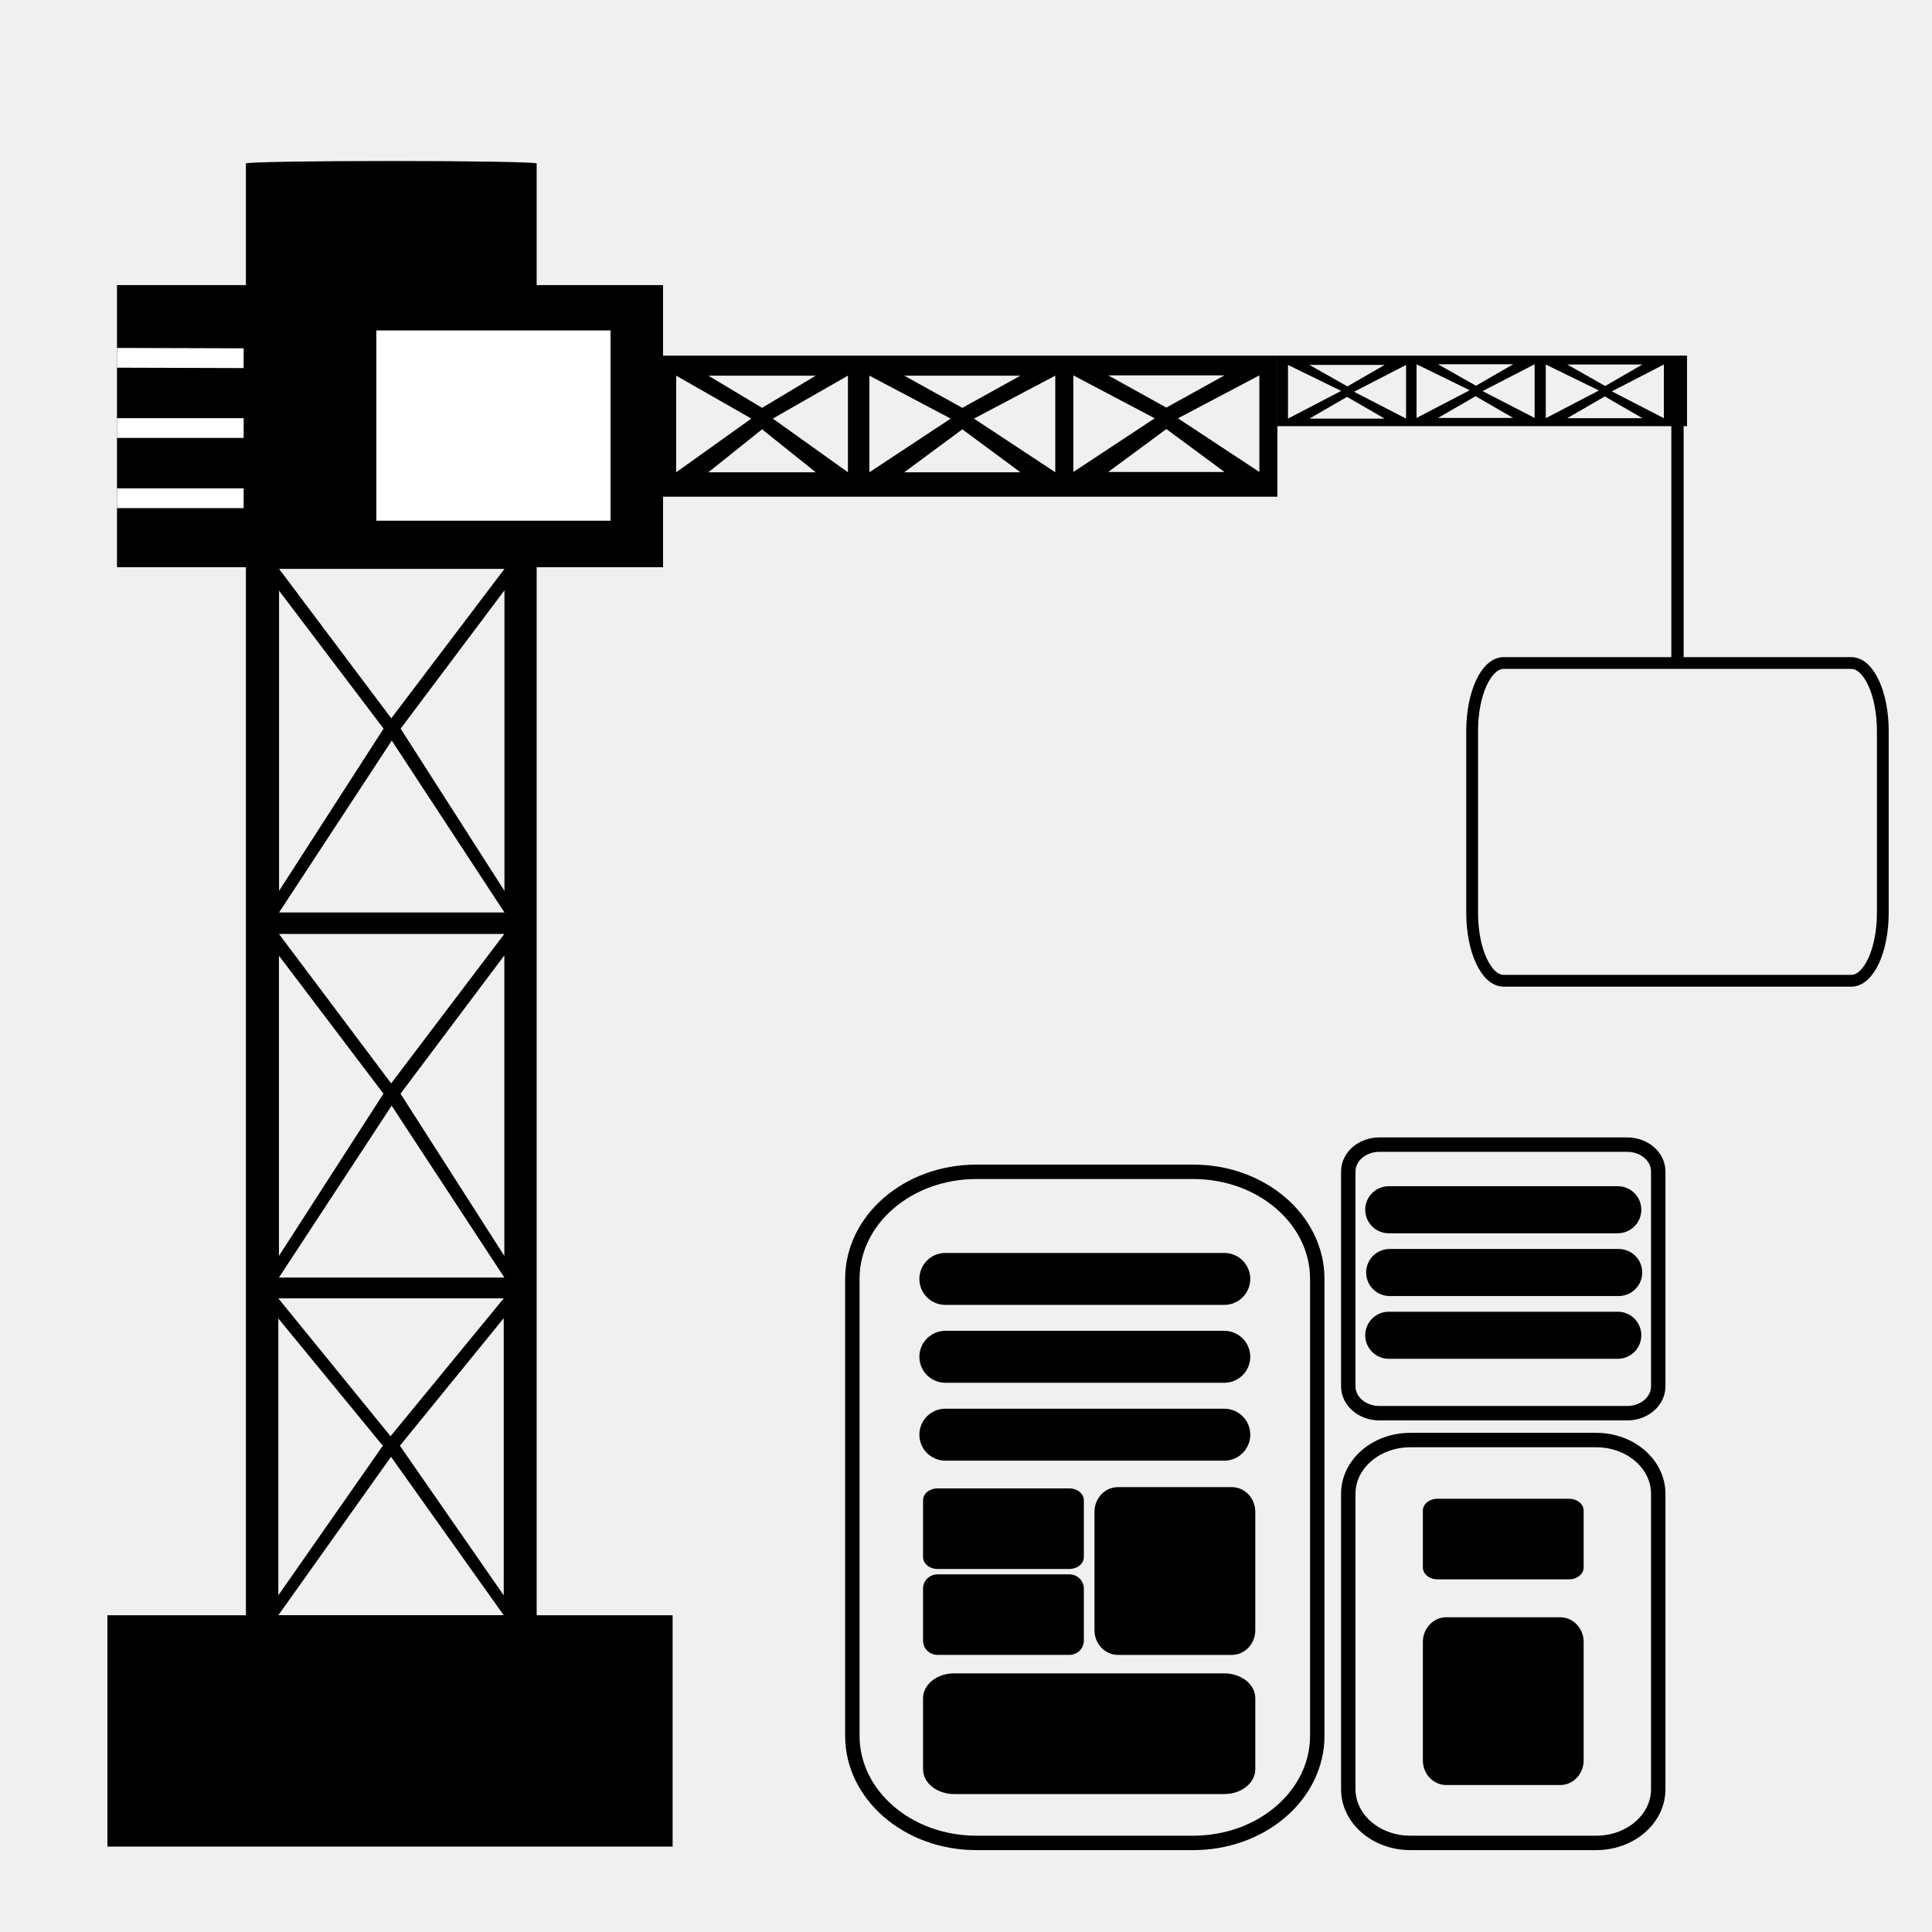
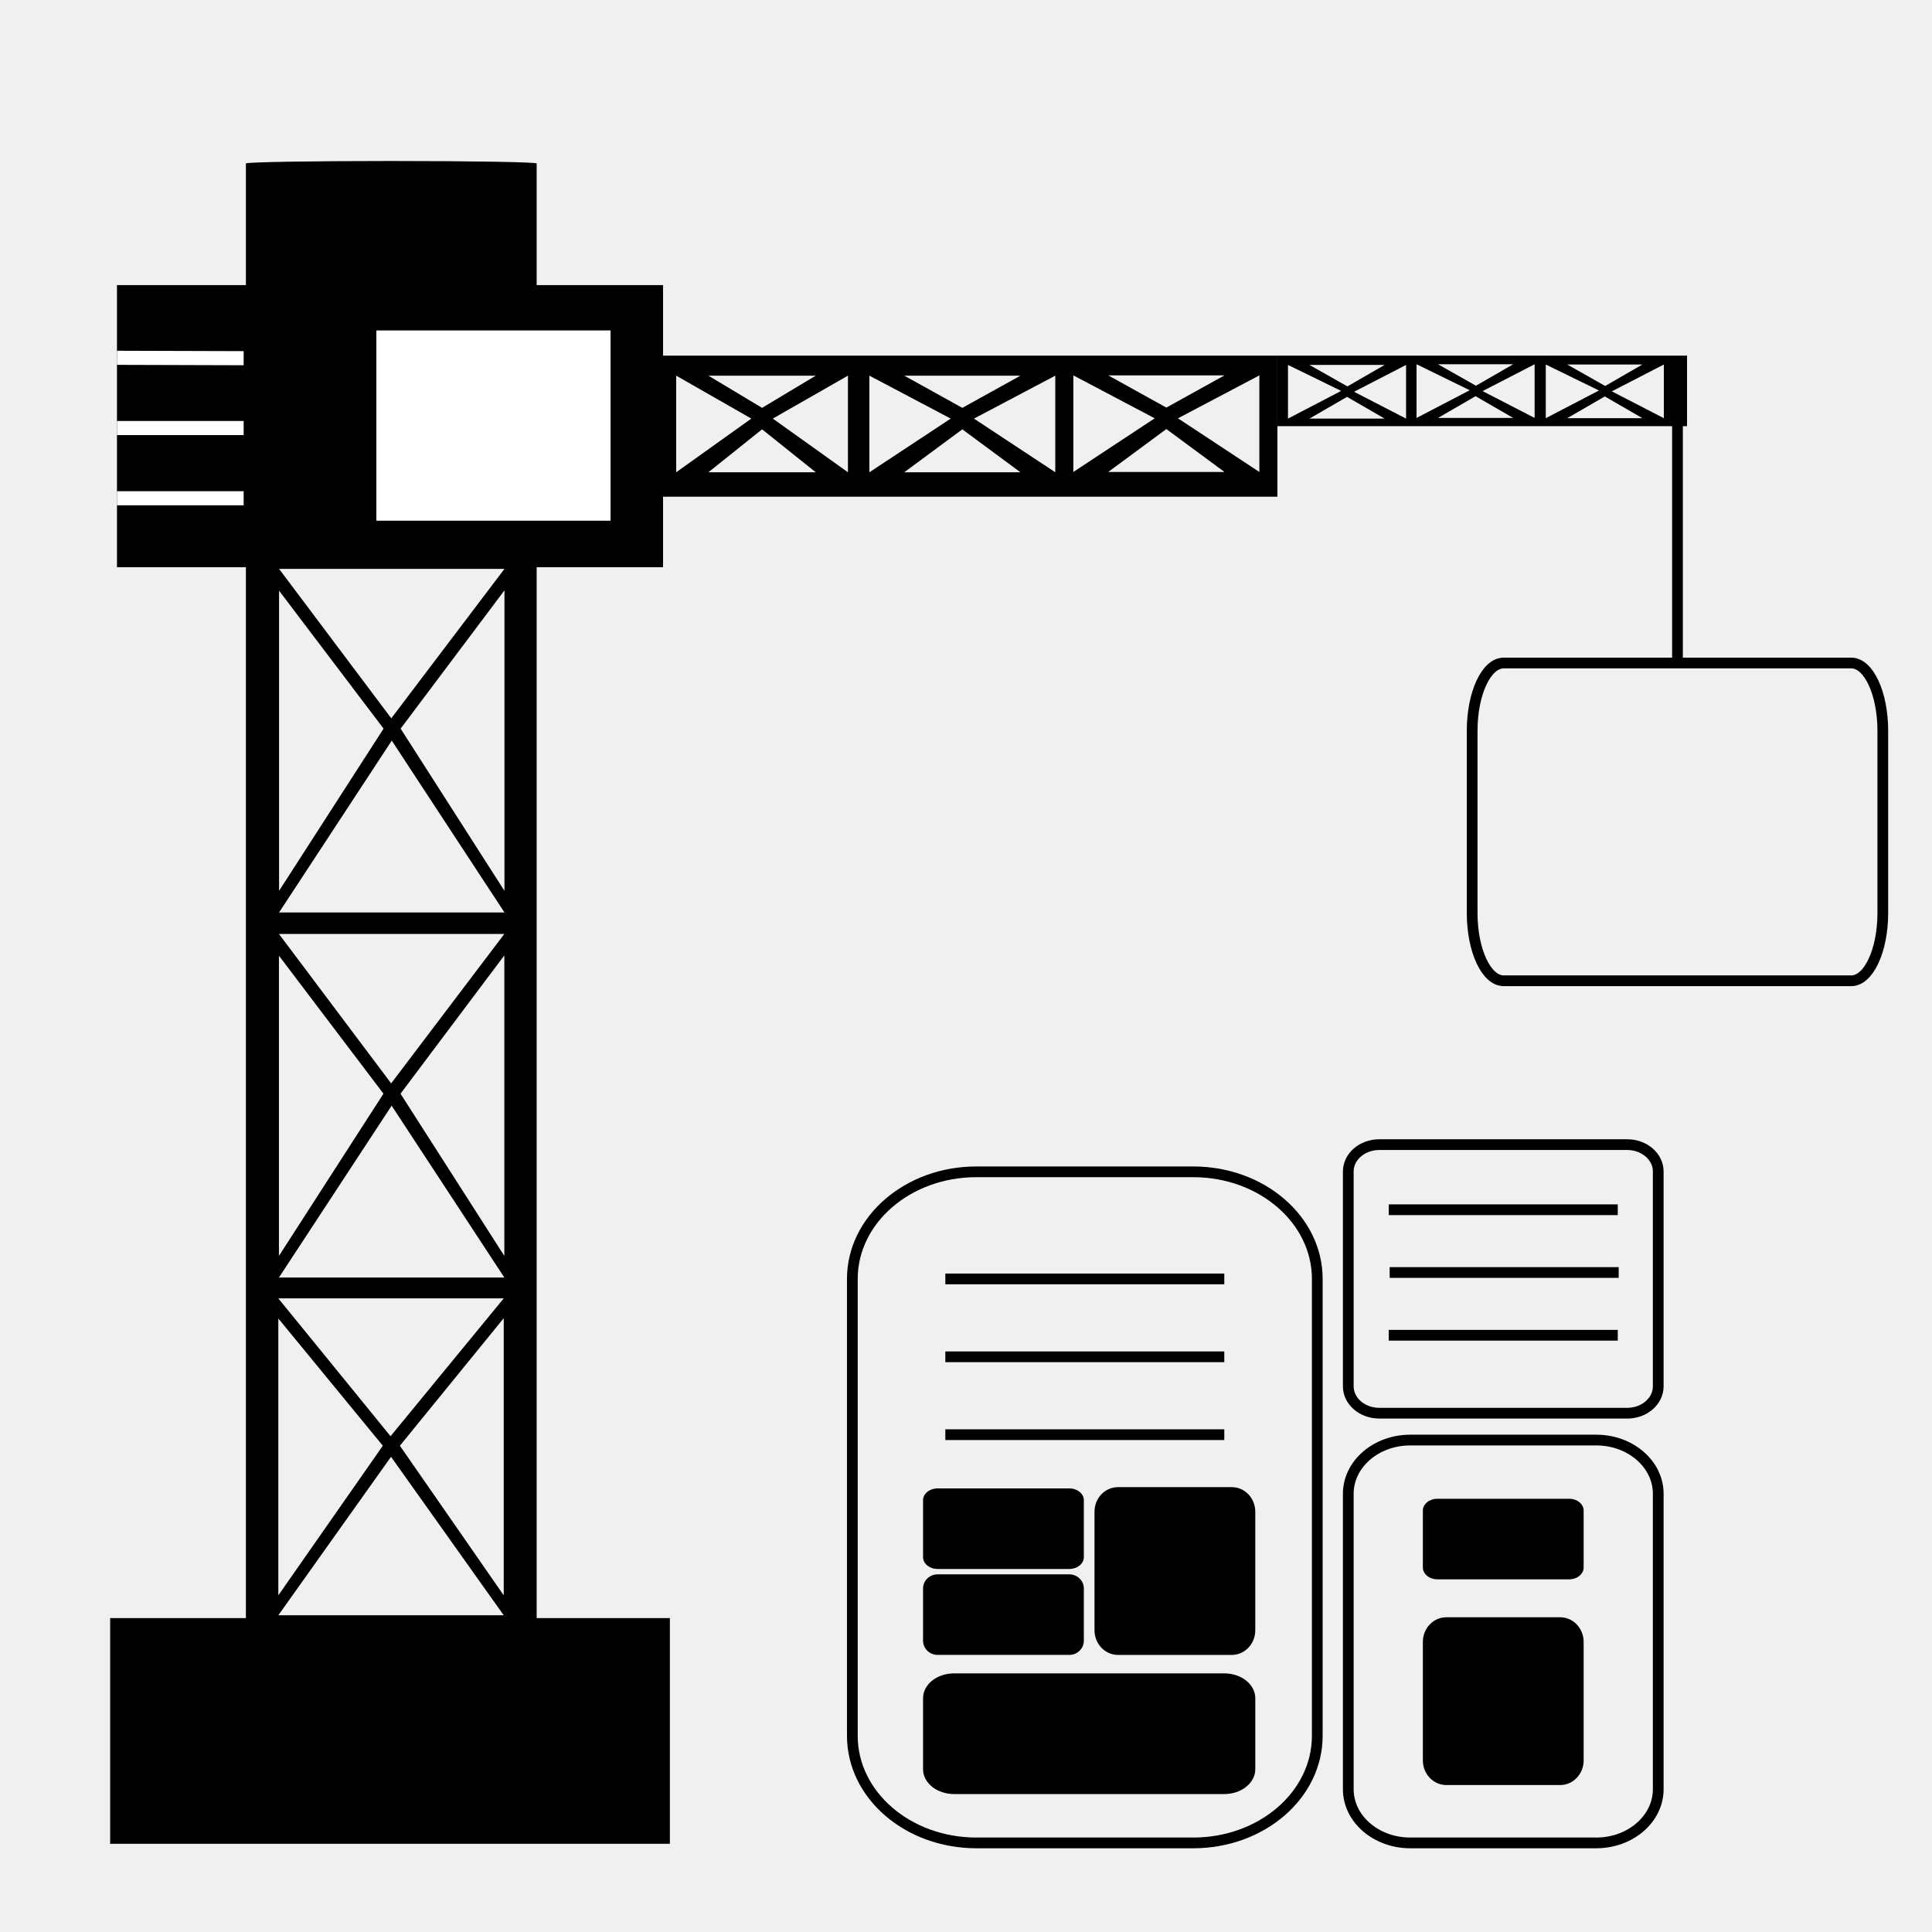
<svg xmlns="http://www.w3.org/2000/svg" width="180" height="180" viewBox="0 0 180 180" version="1.1" id="svg1">
  <defs id="defs1" />
  <g id="layer1">
-     <rect style="fill:none;stroke:#000000;stroke-width:1.344;stroke-dasharray:none;stroke-opacity:1" id="rect4" width="43.317" height="62.523" x="79.411" y="109.176" ry="9.978" rx="11.551" />
-     <rect style="fill:none;stroke:#000000;stroke-width:1.344;stroke-dasharray:none;stroke-opacity:1" id="rect5" width="28.878" height="37.532" x="125.616" y="134.167" ry="5.004" rx="5.776" />
-     <path style="fill:#000000;stroke:#000000;stroke-width:1.146;stroke-linecap:butt;stroke-dasharray:none;stroke-opacity:1" d="M 156.287,38.059 V 61.771" id="path5" />
-     <rect style="fill:none;stroke:#000000;stroke-width:1.098;stroke-linecap:round;stroke-dasharray:none;stroke-opacity:1" id="rect6" width="38.26" height="29.605" x="137.157" y="61.771" rx="2.936" ry="6.32" />
-     <rect style="fill:none;stroke:#000000;stroke-width:1.344;stroke-linecap:round;stroke-linejoin:bevel;stroke-dasharray:none;stroke-opacity:1;paint-order:normal" id="rect7" width="28.878" height="25.021" x="125.616" y="106.643" rx="2.888" ry="2.502" />
+     <rect style="fill:none;stroke:#000000;strokeWidth:1.344;stroke-dasharray:none;stroke-opacity:1" id="rect4" width="43.317" height="62.523" x="79.411" y="109.176" ry="9.978" rx="11.551" />
+     <rect style="fill:none;stroke:#000000;strokeWidth:1.344;stroke-dasharray:none;stroke-opacity:1" id="rect5" width="28.878" height="37.532" x="125.616" y="134.167" ry="5.004" rx="5.776" />
+     <path style="fill:#000000;stroke:#000000;strokeWidth:1.146;strokeLinecap:butt;stroke-dasharray:none;stroke-opacity:1" d="M 156.287,38.059 V 61.771" id="path5" />
+     <rect style="fill:none;stroke:#000000;strokeWidth:1.098;strokeLinecap:round;stroke-dasharray:none;stroke-opacity:1" id="rect6" width="38.26" height="29.605" x="137.157" y="61.771" rx="2.936" ry="6.32" />
+     <rect style="fill:none;stroke:#000000;strokeWidth:1.344;strokeLinecap:round;strokeLinejoin:bevel;stroke-dasharray:none;stroke-opacity:1;paint-order:normal" id="rect7" width="28.878" height="25.021" x="125.616" y="106.643" rx="2.888" ry="2.502" />
    <g id="g20" transform="matrix(1.271923,0,0,1.31419,-39.97858,-32.57576)">
-       <rect style="fill:#000000;stroke:#000000;stroke-width:1.4;stroke-linecap:round;stroke-dasharray:none;stroke-opacity:1" id="rect8" width="40" height="15" x="40" y="140" rx="0" ry="0" />
+       <rect style="fill:#000000;stroke:#000000;strokeWidth:1.4;strokeLinecap:round;stroke-dasharray:none;stroke-opacity:1" id="rect8" width="40" height="15" x="40" y="140" rx="0" ry="0" />
    </g>
-     <path d="m 36.455,15 c -3.752,0 -7.138,0.025 -9.586,0.066 -1.224,0.021 -2.215,0.047 -2.898,0.074 -0.684,0.027 -1.061,0.056 -1.061,0.088 V 170.336 c 0,0.032 0.377,0.062 1.061,0.09 0.684,0.027 1.674,0.051 2.898,0.072 2.448,0.041 5.834,0.066 9.586,0.066 3.752,0 7.138,-0.025 9.586,-0.066 1.224,-0.021 2.215,-0.045 2.898,-0.072 C 49.623,170.398 50,170.368 50,170.336 V 15.229 c 0,-0.032 -0.377,-0.06 -1.061,-0.088 -0.684,-0.027 -1.674,-0.053 -2.898,-0.074 C 43.593,15.025 40.207,15 36.455,15 Z M 26,53 H 47 L 36.455,66.924 Z m 21,2 V 83 L 37.326,67.885 Z M 26,55.031 35.736,67.885 26,83 Z M 36.5,69 47,85.012 H 26 Z M 25.988,87.012 h 21 L 36.443,100.936 Z m 21,2 v 28 l -9.672,-15.115 z m -21,0.029 9.738,12.855 -9.738,15.115 z m 10.5,13.971 10.5,16.012 h -21 z m -10.557,17.955 h 21 l -10.545,12.842 z m 21,1.846 v 25.822 l -9.674,-13.939 z m -21,0.027 9.736,11.855 -9.736,13.939 z m 10.5,12.885 10.5,14.766 h -21 z" style="opacity:1;stroke-width:5.037;stroke-linecap:round;stroke-linejoin:round" id="path37" />
+     <path d="m 36.455,15 c -3.752,0 -7.138,0.025 -9.586,0.066 -1.224,0.021 -2.215,0.047 -2.898,0.074 -0.684,0.027 -1.061,0.056 -1.061,0.088 V 170.336 c 0,0.032 0.377,0.062 1.061,0.09 0.684,0.027 1.674,0.051 2.898,0.072 2.448,0.041 5.834,0.066 9.586,0.066 3.752,0 7.138,-0.025 9.586,-0.066 1.224,-0.021 2.215,-0.045 2.898,-0.072 C 49.623,170.398 50,170.368 50,170.336 V 15.229 c 0,-0.032 -0.377,-0.06 -1.061,-0.088 -0.684,-0.027 -1.674,-0.053 -2.898,-0.074 C 43.593,15.025 40.207,15 36.455,15 Z M 26,53 H 47 L 36.455,66.924 Z m 21,2 V 83 L 37.326,67.885 Z M 26,55.031 35.736,67.885 26,83 Z M 36.5,69 47,85.012 H 26 Z M 25.988,87.012 h 21 L 36.443,100.936 Z m 21,2 v 28 l -9.672,-15.115 z m -21,0.029 9.738,12.855 -9.738,15.115 z m 10.5,13.971 10.5,16.012 h -21 z m -10.557,17.955 h 21 l -10.545,12.842 z m 21,1.846 v 25.822 l -9.674,-13.939 z m -21,0.027 9.736,11.855 -9.736,13.939 z m 10.5,12.885 10.5,14.766 h -21 z" style="opacity:1;strokeWidth:5.037;strokeLinecap:round;strokeLinejoin:round" id="path37" />
    <g id="g18" transform="matrix(1.271923,0,0,1.31419,-39.97858,-32.57576)">
      <rect style="fill:#000000" id="rect1" width="40" height="20" x="40" y="45" />
-       <rect style="fill:#ffffff;stroke:none;stroke-width:1.4;stroke-linecap:round;stroke-dasharray:none;stroke-opacity:1" id="rect9" width="17.154" height="13.488" x="59" y="48.214" />
-       <path style="fill:#ffffff;stroke:#ffffff;stroke-width:1.4;stroke-linecap:butt;stroke-dasharray:none;stroke-opacity:1" d="m 40,50.154 9.279,0.027" id="path10" />
-       <path style="fill:#ffffff;stroke:#ffffff;stroke-width:1.4;stroke-linecap:butt;stroke-dasharray:none;stroke-opacity:1" d="m 40,60.111 h 9.279" id="path10-6" />
-       <path style="fill:#ffffff;stroke:#ffffff;stroke-width:1.4;stroke-linecap:butt;stroke-dasharray:none;stroke-opacity:1" d="m 40,55.133 h 9.279" id="path10-9" />
+       <rect style="fill:#ffffff;stroke:none;strokeWidth:1.4;strokeLinecap:round;stroke-dasharray:none;stroke-opacity:1" id="rect9" width="17.154" height="13.488" x="59" y="48.214" />
+       <path style="fill:#ffffff;stroke:#ffffff;strokeWidth:1.4;strokeLinecap:butt;stroke-dasharray:none;stroke-opacity:1" d="m 40,50.154 9.279,0.027" id="path10" />
+       <path style="fill:#ffffff;stroke:#ffffff;strokeWidth:1.4;strokeLinecap:butt;stroke-dasharray:none;stroke-opacity:1" d="m 40,60.111 h 9.279" id="path10-6" />
+       <path style="fill:#ffffff;stroke:#ffffff;strokeWidth:1.4;strokeLinecap:butt;stroke-dasharray:none;stroke-opacity:1" d="m 40,55.133 h 9.279" id="path10-9" />
    </g>
    <path d="M 61.775,33.133 V 46.275 H 119.012 V 33.133 Z M 100,34.973 l 7.582,4 -7.582,5 z m 3.25,0 h 10.832 l -5.416,3 z m 14.082,0 v 9 l -7.584,-5 z M 63,35 l 7,4 -7,5 z m 3,0 h 10 l -5,3 z m 13,0 v 9 l -7,-5 z m 2,0 7.576,4 L 81,44 Z m 3.248,0 h 10.822 l -5.412,3 z m 14.07,0 v 9 l -7.576,-5 z m 10.348,4.973 5.416,4 H 103.25 Z M 71,40 76,44 H 66 Z m 18.658,0 5.412,4 H 84.248 Z" style="" id="path42" />
    <path d="m 119.012,33.133 v 6.572 h 38.166 v -6.572 z m 12.965,0.805 4.953,2.42 -4.953,2.58 z m 2,0 h 7 l -3.465,2 z m 9,0 v 5 l -4.846,-2.5 z m 1.039,0.023 4.953,2.42 -4.953,2.58 z m 2,0 h 7 l -3.465,2 z m 9,0 v 5 l -4.846,-2.5 z M 120,34 124.953,36.42 120,39 Z m 2,0 h 7 l -3.465,2 z m 9,0 v 5 l -4.846,-2.5 z m 6.477,2.912 3.5,2.025 h -7 z m 12.039,0.023 3.5,2.025 h -7 z M 125.5,36.975 129,39 h -7 z" style="" id="path47" />
-     <path style="fill:#ffffff;fill-opacity:1;stroke:#000000;stroke-width:4.838;stroke-linecap:round;stroke-linejoin:bevel;stroke-dasharray:none;stroke-opacity:1;paint-order:normal" d="M 88.075,119.154 H 114.065" id="path16" />
-     <path style="fill:#ffffff;fill-opacity:1;stroke:#000000;stroke-width:4.838;stroke-linecap:round;stroke-linejoin:bevel;stroke-dasharray:none;stroke-opacity:1;paint-order:normal" d="M 88.075,126.41 H 114.065" id="path16-0" />
-     <path style="fill:#ffffff;fill-opacity:1;stroke:#000000;stroke-width:4.838;stroke-linecap:round;stroke-linejoin:bevel;stroke-dasharray:none;stroke-opacity:1;paint-order:normal" d="M 88.075,133.666 H 114.065" id="path16-8" />
-     <rect style="fill:#000000;fill-opacity:1;stroke:none;stroke-width:2.941;stroke-linecap:round;stroke-linejoin:round;stroke-dasharray:none;stroke-opacity:1;paint-order:normal" id="rect16" width="14.98" height="15.631" x="101.972" y="138.553" ry="2.295" rx="2.186" />
-     <rect style="fill:#000000;fill-opacity:1;stroke:none;stroke-width:3.585;stroke-linecap:round;stroke-linejoin:round;stroke-dasharray:none;stroke-opacity:1;paint-order:normal" id="rect16-6" width="30.954" height="11.244" x="85.999" y="155.904" ry="2.314" rx="2.888" />
-     <rect style="fill:#000000;fill-opacity:1;stroke:none;stroke-width:2.038;stroke-linecap:round;stroke-linejoin:round;stroke-dasharray:none;stroke-opacity:1;paint-order:normal" id="rect16-1" width="14.98" height="7.506" x="85.999" y="146.677" ry="1.323" rx="1.354" />
-     <rect style="fill:#000000;fill-opacity:1;stroke:none;stroke-width:2.038;stroke-linecap:round;stroke-linejoin:round;stroke-dasharray:none;stroke-opacity:1;paint-order:normal" id="rect16-1-8" width="14.98" height="7.506" x="85.999" y="138.671" ry="1.102" rx="1.354" />
-     <path style="fill:#ffffff;fill-opacity:1;stroke:#000000;stroke-width:4.384;stroke-linecap:round;stroke-linejoin:bevel;stroke-dasharray:none;stroke-opacity:1;paint-order:normal" d="m 129.386,112.709 h 21.338" id="path16-5" />
-     <path style="fill:#ffffff;fill-opacity:1;stroke:#000000;stroke-width:4.384;stroke-linecap:round;stroke-linejoin:bevel;stroke-dasharray:none;stroke-opacity:1;paint-order:normal" d="m 129.472,118.556 h 21.338" id="path16-5-5" />
-     <path style="fill:#ffffff;fill-opacity:1;stroke:#000000;stroke-width:4.384;stroke-linecap:round;stroke-linejoin:bevel;stroke-dasharray:none;stroke-opacity:1;paint-order:normal" d="m 129.386,124.403 h 21.338" id="path16-5-1" />
-     <rect style="fill:#000000;fill-opacity:1;stroke:none;stroke-width:2.941;stroke-linecap:round;stroke-linejoin:round;stroke-dasharray:none;stroke-opacity:1;paint-order:normal" id="rect16-8" width="14.98" height="15.631" x="132.565" y="150.677" ry="2.295" rx="2.186" />
-     <rect style="fill:#000000;fill-opacity:1;stroke:none;stroke-width:2.038;stroke-linecap:round;stroke-linejoin:round;stroke-dasharray:none;stroke-opacity:1;paint-order:normal" id="rect16-1-8-4" width="14.98" height="7.506" x="132.565" y="139.636" ry="1.102" rx="1.354" />
+     <path style="fill:#ffffff;fill-opacity:1;stroke:#000000;strokeWidth:4.838;strokeLinecap:round;strokeLinejoin:bevel;stroke-dasharray:none;stroke-opacity:1;paint-order:normal" d="M 88.075,119.154 H 114.065" id="path16" />
+     <path style="fill:#ffffff;fill-opacity:1;stroke:#000000;strokeWidth:4.838;strokeLinecap:round;strokeLinejoin:bevel;stroke-dasharray:none;stroke-opacity:1;paint-order:normal" d="M 88.075,126.41 H 114.065" id="path16-0" />
+     <path style="fill:#ffffff;fill-opacity:1;stroke:#000000;strokeWidth:4.838;strokeLinecap:round;strokeLinejoin:bevel;stroke-dasharray:none;stroke-opacity:1;paint-order:normal" d="M 88.075,133.666 H 114.065" id="path16-8" />
+     <rect style="fill:#000000;fill-opacity:1;stroke:none;strokeWidth:2.941;strokeLinecap:round;strokeLinejoin:round;stroke-dasharray:none;stroke-opacity:1;paint-order:normal" id="rect16" width="14.98" height="15.631" x="101.972" y="138.553" ry="2.295" rx="2.186" />
+     <rect style="fill:#000000;fill-opacity:1;stroke:none;strokeWidth:3.585;strokeLinecap:round;strokeLinejoin:round;stroke-dasharray:none;stroke-opacity:1;paint-order:normal" id="rect16-6" width="30.954" height="11.244" x="85.999" y="155.904" ry="2.314" rx="2.888" />
+     <rect style="fill:#000000;fill-opacity:1;stroke:none;strokeWidth:2.038;strokeLinecap:round;strokeLinejoin:round;stroke-dasharray:none;stroke-opacity:1;paint-order:normal" id="rect16-1" width="14.98" height="7.506" x="85.999" y="146.677" ry="1.323" rx="1.354" />
+     <rect style="fill:#000000;fill-opacity:1;stroke:none;strokeWidth:2.038;strokeLinecap:round;strokeLinejoin:round;stroke-dasharray:none;stroke-opacity:1;paint-order:normal" id="rect16-1-8" width="14.98" height="7.506" x="85.999" y="138.671" ry="1.102" rx="1.354" />
+     <path style="fill:#ffffff;fill-opacity:1;stroke:#000000;strokeWidth:4.384;strokeLinecap:round;strokeLinejoin:bevel;stroke-dasharray:none;stroke-opacity:1;paint-order:normal" d="m 129.386,112.709 h 21.338" id="path16-5" />
+     <path style="fill:#ffffff;fill-opacity:1;stroke:#000000;strokeWidth:4.384;strokeLinecap:round;strokeLinejoin:bevel;stroke-dasharray:none;stroke-opacity:1;paint-order:normal" d="m 129.472,118.556 h 21.338" id="path16-5-5" />
+     <path style="fill:#ffffff;fill-opacity:1;stroke:#000000;strokeWidth:4.384;strokeLinecap:round;strokeLinejoin:bevel;stroke-dasharray:none;stroke-opacity:1;paint-order:normal" d="m 129.386,124.403 h 21.338" id="path16-5-1" />
+     <rect style="fill:#000000;fill-opacity:1;stroke:none;strokeWidth:2.941;strokeLinecap:round;strokeLinejoin:round;stroke-dasharray:none;stroke-opacity:1;paint-order:normal" id="rect16-8" width="14.98" height="15.631" x="132.565" y="150.677" ry="2.295" rx="2.186" />
+     <rect style="fill:#000000;fill-opacity:1;stroke:none;strokeWidth:2.038;strokeLinecap:round;strokeLinejoin:round;stroke-dasharray:none;stroke-opacity:1;paint-order:normal" id="rect16-1-8-4" width="14.98" height="7.506" x="132.565" y="139.636" ry="1.102" rx="1.354" />
  </g>
</svg>
